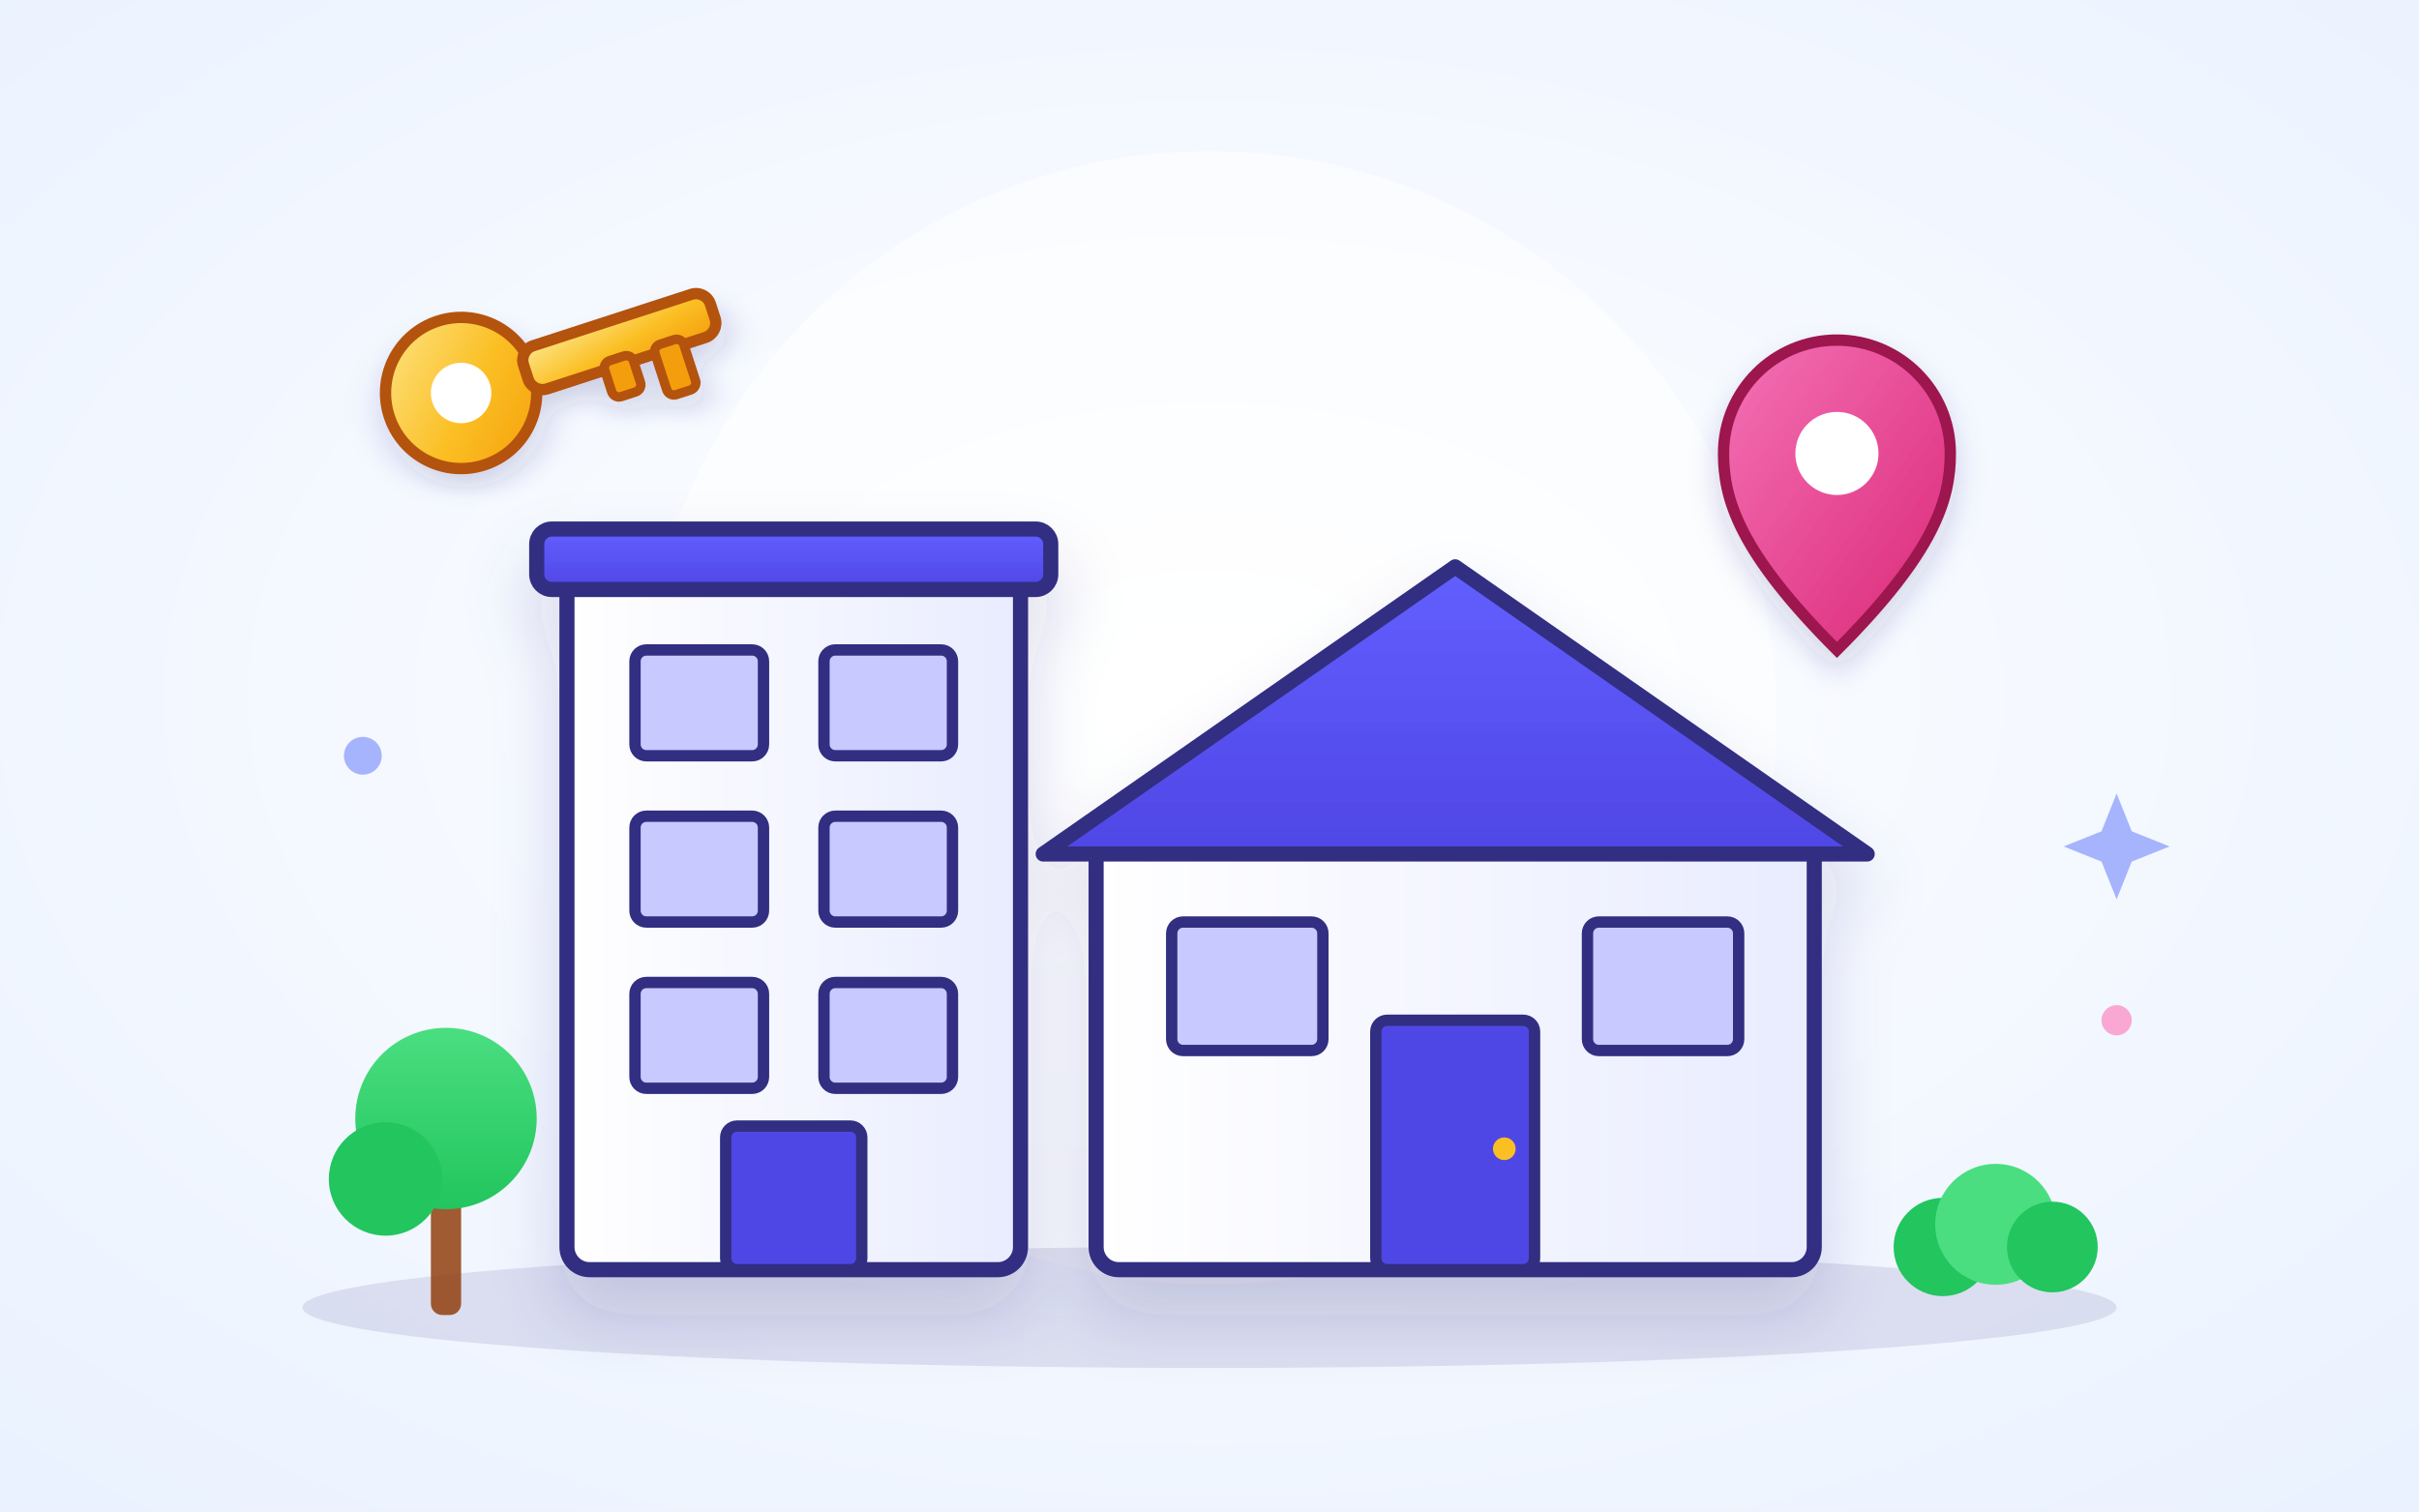
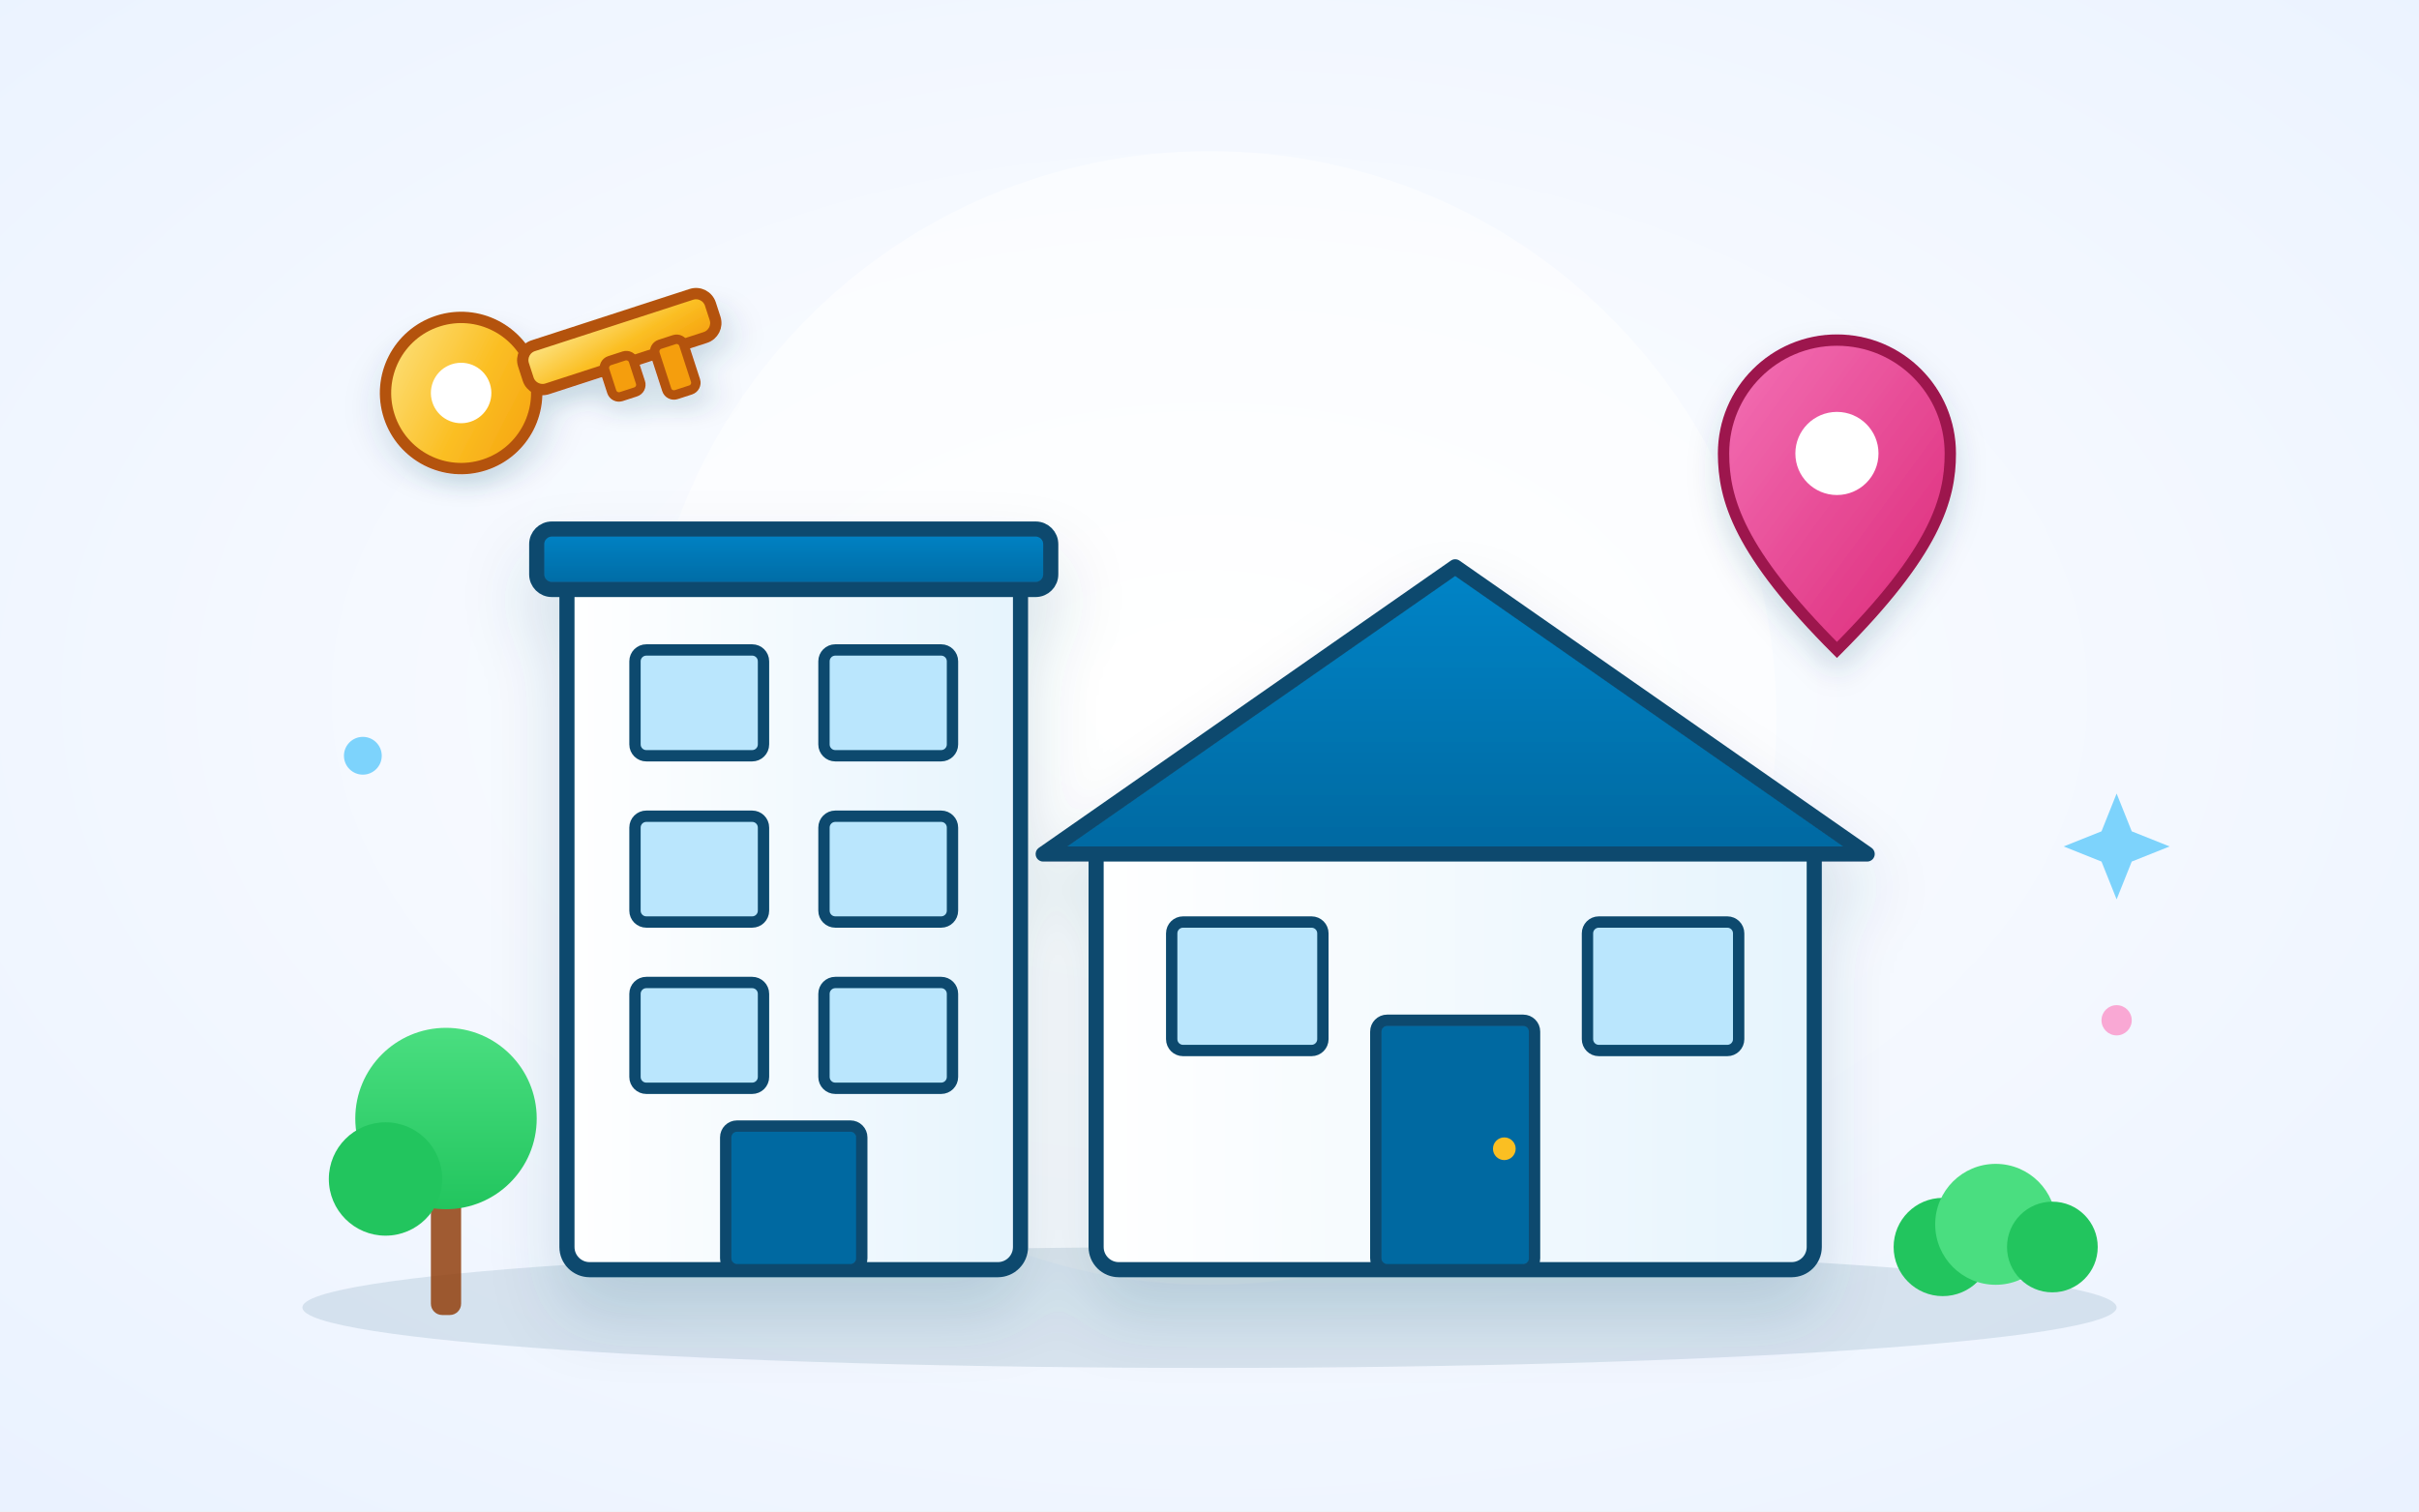
<svg xmlns="http://www.w3.org/2000/svg" viewBox="0 0 640 400" preserveAspectRatio="xMidYMid slice">
  <defs>
    <radialGradient id="bg" cx="50%" cy="46%" r="72%">
      <stop offset="0" stop-color="#fff" />
      <stop offset="1" stop-color="#EAF2FF" />
    </radialGradient>
    <linearGradient id="roof" x1="0" y1="0" x2="0" y2="1">
-       <stop offset="0" stop-color="#625FFF" />
-       <stop offset="1" stop-color="#4F46E5" />
+       <stop offset="0" stop-color="#0284c7" />
+       <stop offset="1" stop-color="#0369a1" />
    </linearGradient>
    <linearGradient id="wall" x1="0" y1="0" x2="1" y2="0">
      <stop offset="0" stop-color="#fff" />
-       <stop offset="1" stop-color="#E9ECFF" />
+       <stop offset="1" stop-color="#e6f4fd" />
    </linearGradient>
    <linearGradient id="gold" x1="0" y1="0" x2="1" y2="1">
      <stop offset="0" stop-color="#FDE68A" />
      <stop offset=".55" stop-color="#FBBF24" />
      <stop offset="1" stop-color="#F59E0B" />
    </linearGradient>
    <linearGradient id="leaf" x1="0" y1="0" x2="0" y2="1">
      <stop offset="0" stop-color="#4ADE80" />
      <stop offset="1" stop-color="#22C55E" />
    </linearGradient>
    <linearGradient id="pin" x1="0" y1="0" x2="1" y2="1">
      <stop offset="0" stop-color="#F472B6" />
      <stop offset="1" stop-color="#DB2777" />
    </linearGradient>
    <filter id="sh" x="-30%" y="-30%" width="160%" height="170%">
-       <feDropShadow dx="0" dy="10" stdDeviation="9" flood-color="#312E81" flood-opacity=".16" />
+       <feDropShadow dx="0" dy="10" stdDeviation="9" flood-color="#0c4a6e" flood-opacity=".16" />
    </filter>
    <filter id="sh2" x="-30%" y="-30%" width="160%" height="170%">
-       <feDropShadow dx="0" dy="4" stdDeviation="4" flood-color="#312E81" flood-opacity=".18" />
+       <feDropShadow dx="0" dy="4" stdDeviation="4" flood-color="#0c4a6e" flood-opacity=".18" />
    </filter>
  </defs>
  <rect width="640" height="400" fill="url(#bg)" />
  <circle cx="320" cy="190" r="150" fill="#fff" opacity=".55" />
-   <ellipse cx="320" cy="346" rx="240" ry="16" fill="#312E81" opacity="0.12" />
+   <ellipse cx="320" cy="346" rx="240" ry="16" fill="#0c4a6e" opacity="0.12" />
  <g filter="url(#sh)">
-     <rect x="150" y="150" width="120" height="186" rx="6" fill="url(#wall)" stroke="#312E81" stroke-width="4" />
-     <rect x="142" y="140" width="136" height="16" rx="4" fill="url(#roof)" stroke="#312E81" stroke-width="4" />
-     <g fill="#C7C9FF" stroke="#312E81" stroke-width="3">
+     <rect x="150" y="150" width="120" height="186" rx="6" fill="url(#wall)" stroke="#0c4a6e" stroke-width="4" />
+     <rect x="142" y="140" width="136" height="16" rx="4" fill="url(#roof)" stroke="#0c4a6e" stroke-width="4" />
+     <g fill="#bae6fd" stroke="#0c4a6e" stroke-width="3">
      <rect x="168" y="172" width="34" height="28" rx="3" />
      <rect x="218" y="172" width="34" height="28" rx="3" />
      <rect x="168" y="216" width="34" height="28" rx="3" />
      <rect x="218" y="216" width="34" height="28" rx="3" />
      <rect x="168" y="260" width="34" height="28" rx="3" />
      <rect x="218" y="260" width="34" height="28" rx="3" />
    </g>
-     <rect x="192" y="298" width="36" height="38" rx="3" fill="#4F46E5" stroke="#312E81" stroke-width="3" />
-     <rect x="290" y="220" width="190" height="116" rx="6" fill="url(#wall)" stroke="#312E81" stroke-width="4" />
-     <polygon points="276,226 385,150 494,226" fill="url(#roof)" stroke="#312E81" stroke-width="4" stroke-linejoin="round" />
-     <g fill="#C7C9FF" stroke="#312E81" stroke-width="3">
+     <rect x="192" y="298" width="36" height="38" rx="3" fill="#0369a1" stroke="#0c4a6e" stroke-width="3" />
+     <rect x="290" y="220" width="190" height="116" rx="6" fill="url(#wall)" stroke="#0c4a6e" stroke-width="4" />
+     <polygon points="276,226 385,150 494,226" fill="url(#roof)" stroke="#0c4a6e" stroke-width="4" stroke-linejoin="round" />
+     <g fill="#bae6fd" stroke="#0c4a6e" stroke-width="3">
      <rect x="310" y="244" width="40" height="34" rx="3" />
      <rect x="420" y="244" width="40" height="34" rx="3" />
    </g>
-     <rect x="364" y="270" width="42" height="66" rx="3" fill="#4F46E5" stroke="#312E81" stroke-width="3" />
+     <rect x="364" y="270" width="42" height="66" rx="3" fill="#0369a1" stroke="#0c4a6e" stroke-width="3" />
    <circle cx="398" cy="304" r="3" fill="#FBBF24" />
  </g>
  <g transform="translate(118 318)">
    <rect x="-4" y="-4" width="8" height="34" rx="3" fill="#92400E" opacity=".85" />
    <circle cx="0" cy="-22" r="24" fill="url(#leaf)" />
    <circle cx="-16" cy="-6" r="15" fill="#22C55E" />
  </g>
  <g transform="translate(528 330)">
    <circle cx="-14" cy="0" r="13" fill="#22C55E" />
    <circle cx="0" cy="-6" r="16" fill="#4ADE80" />
    <circle cx="15" cy="0" r="12" fill="#22C55E" />
  </g>
  <g filter="url(#sh2)" transform="translate(486 120)">
    <path d="M0 52 C-26 26 -30 12 -30 0 a30 30 0 0 1 60 0 c0 12 -4 26 -30 52z" fill="url(#pin)" stroke="#9D174D" stroke-width="3" />
    <circle cx="0" cy="0" r="11" fill="#fff" />
  </g>
  <g filter="url(#sh2)" transform="translate(122 104) rotate(-18)">
    <circle cx="0" cy="0" r="20" fill="url(#gold)" stroke="#B45309" stroke-width="3" />
    <circle cx="0" cy="0" r="8" fill="#fff" />
    <rect x="18" y="-6" width="52" height="12" rx="4" fill="url(#gold)" stroke="#B45309" stroke-width="3" />
    <rect x="52" y="4" width="8" height="14" rx="2" fill="#F59E0B" stroke="#B45309" stroke-width="2.5" />
    <rect x="38" y="4" width="8" height="10" rx="2" fill="#F59E0B" stroke="#B45309" stroke-width="2.5" />
  </g>
-   <g fill="#A5B4FC">
+   <g fill="#7dd3fc">
    <path d="M560 210 l4 10 10 4 -10 4 -4 10 -4 -10 -10 -4 10 -4z" />
    <circle cx="96" cy="200" r="5" />
    <circle cx="560" cy="270" r="4" fill="#F9A8D4" />
  </g>
</svg>
